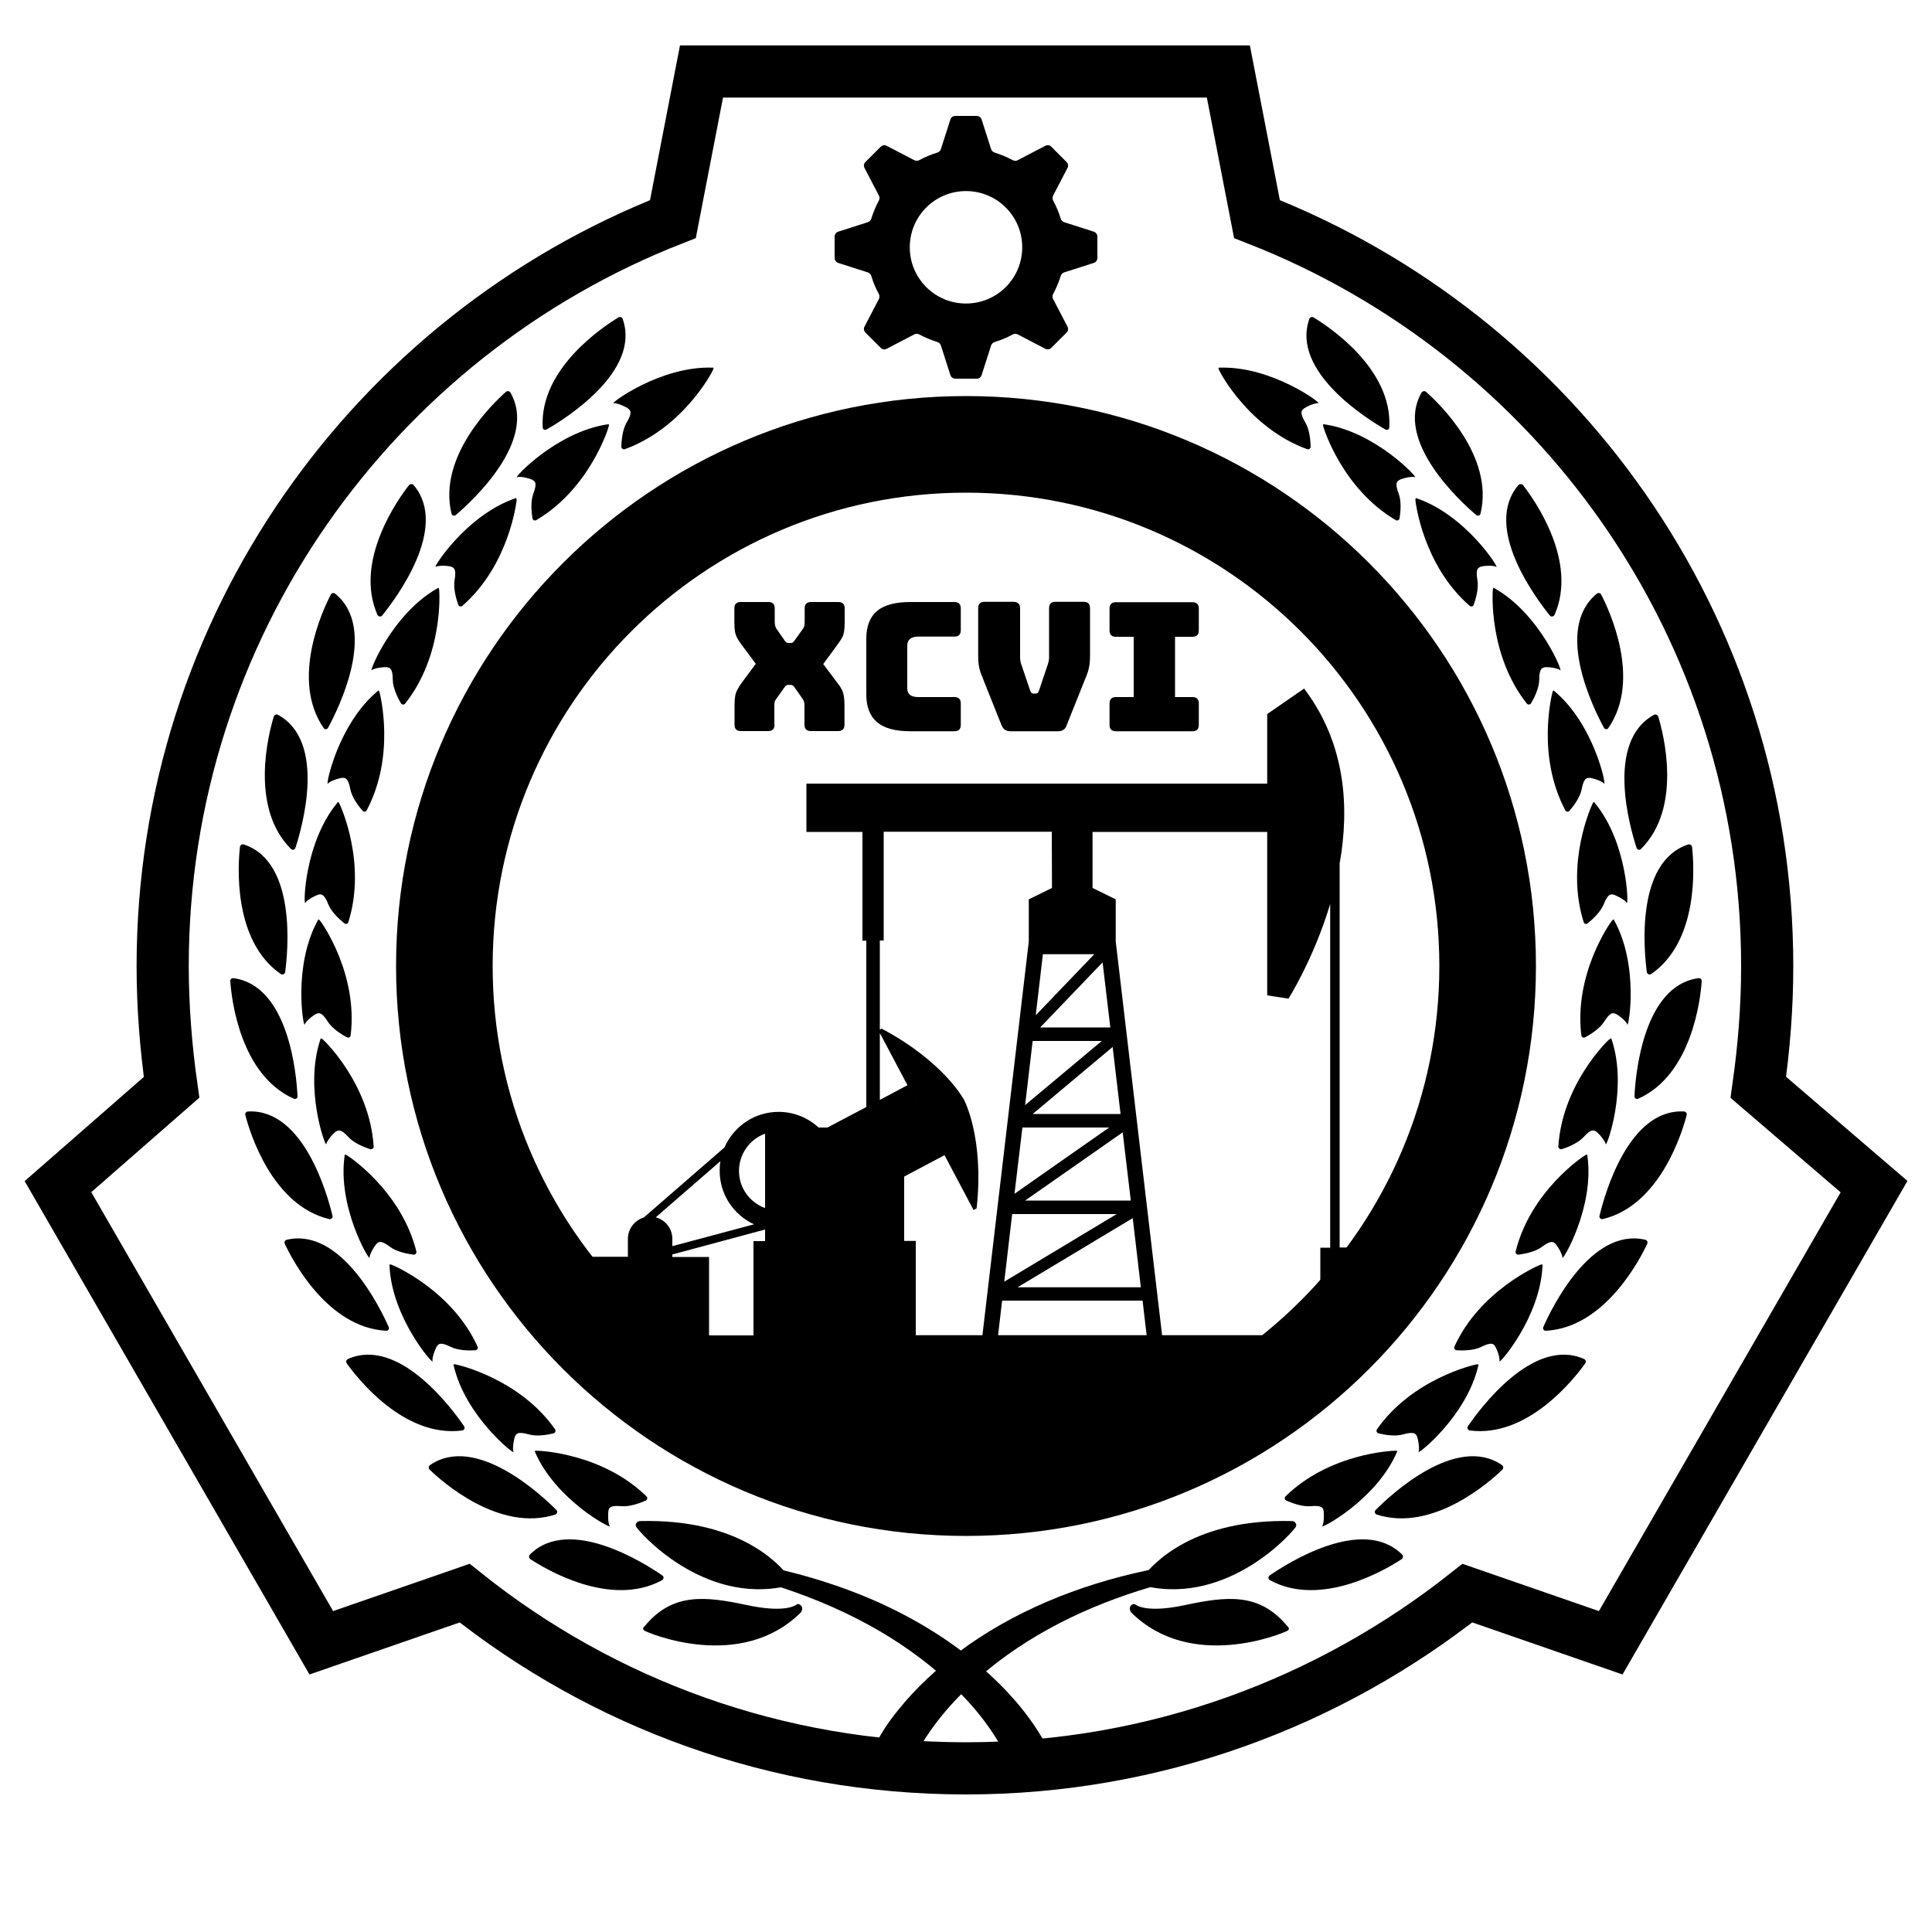
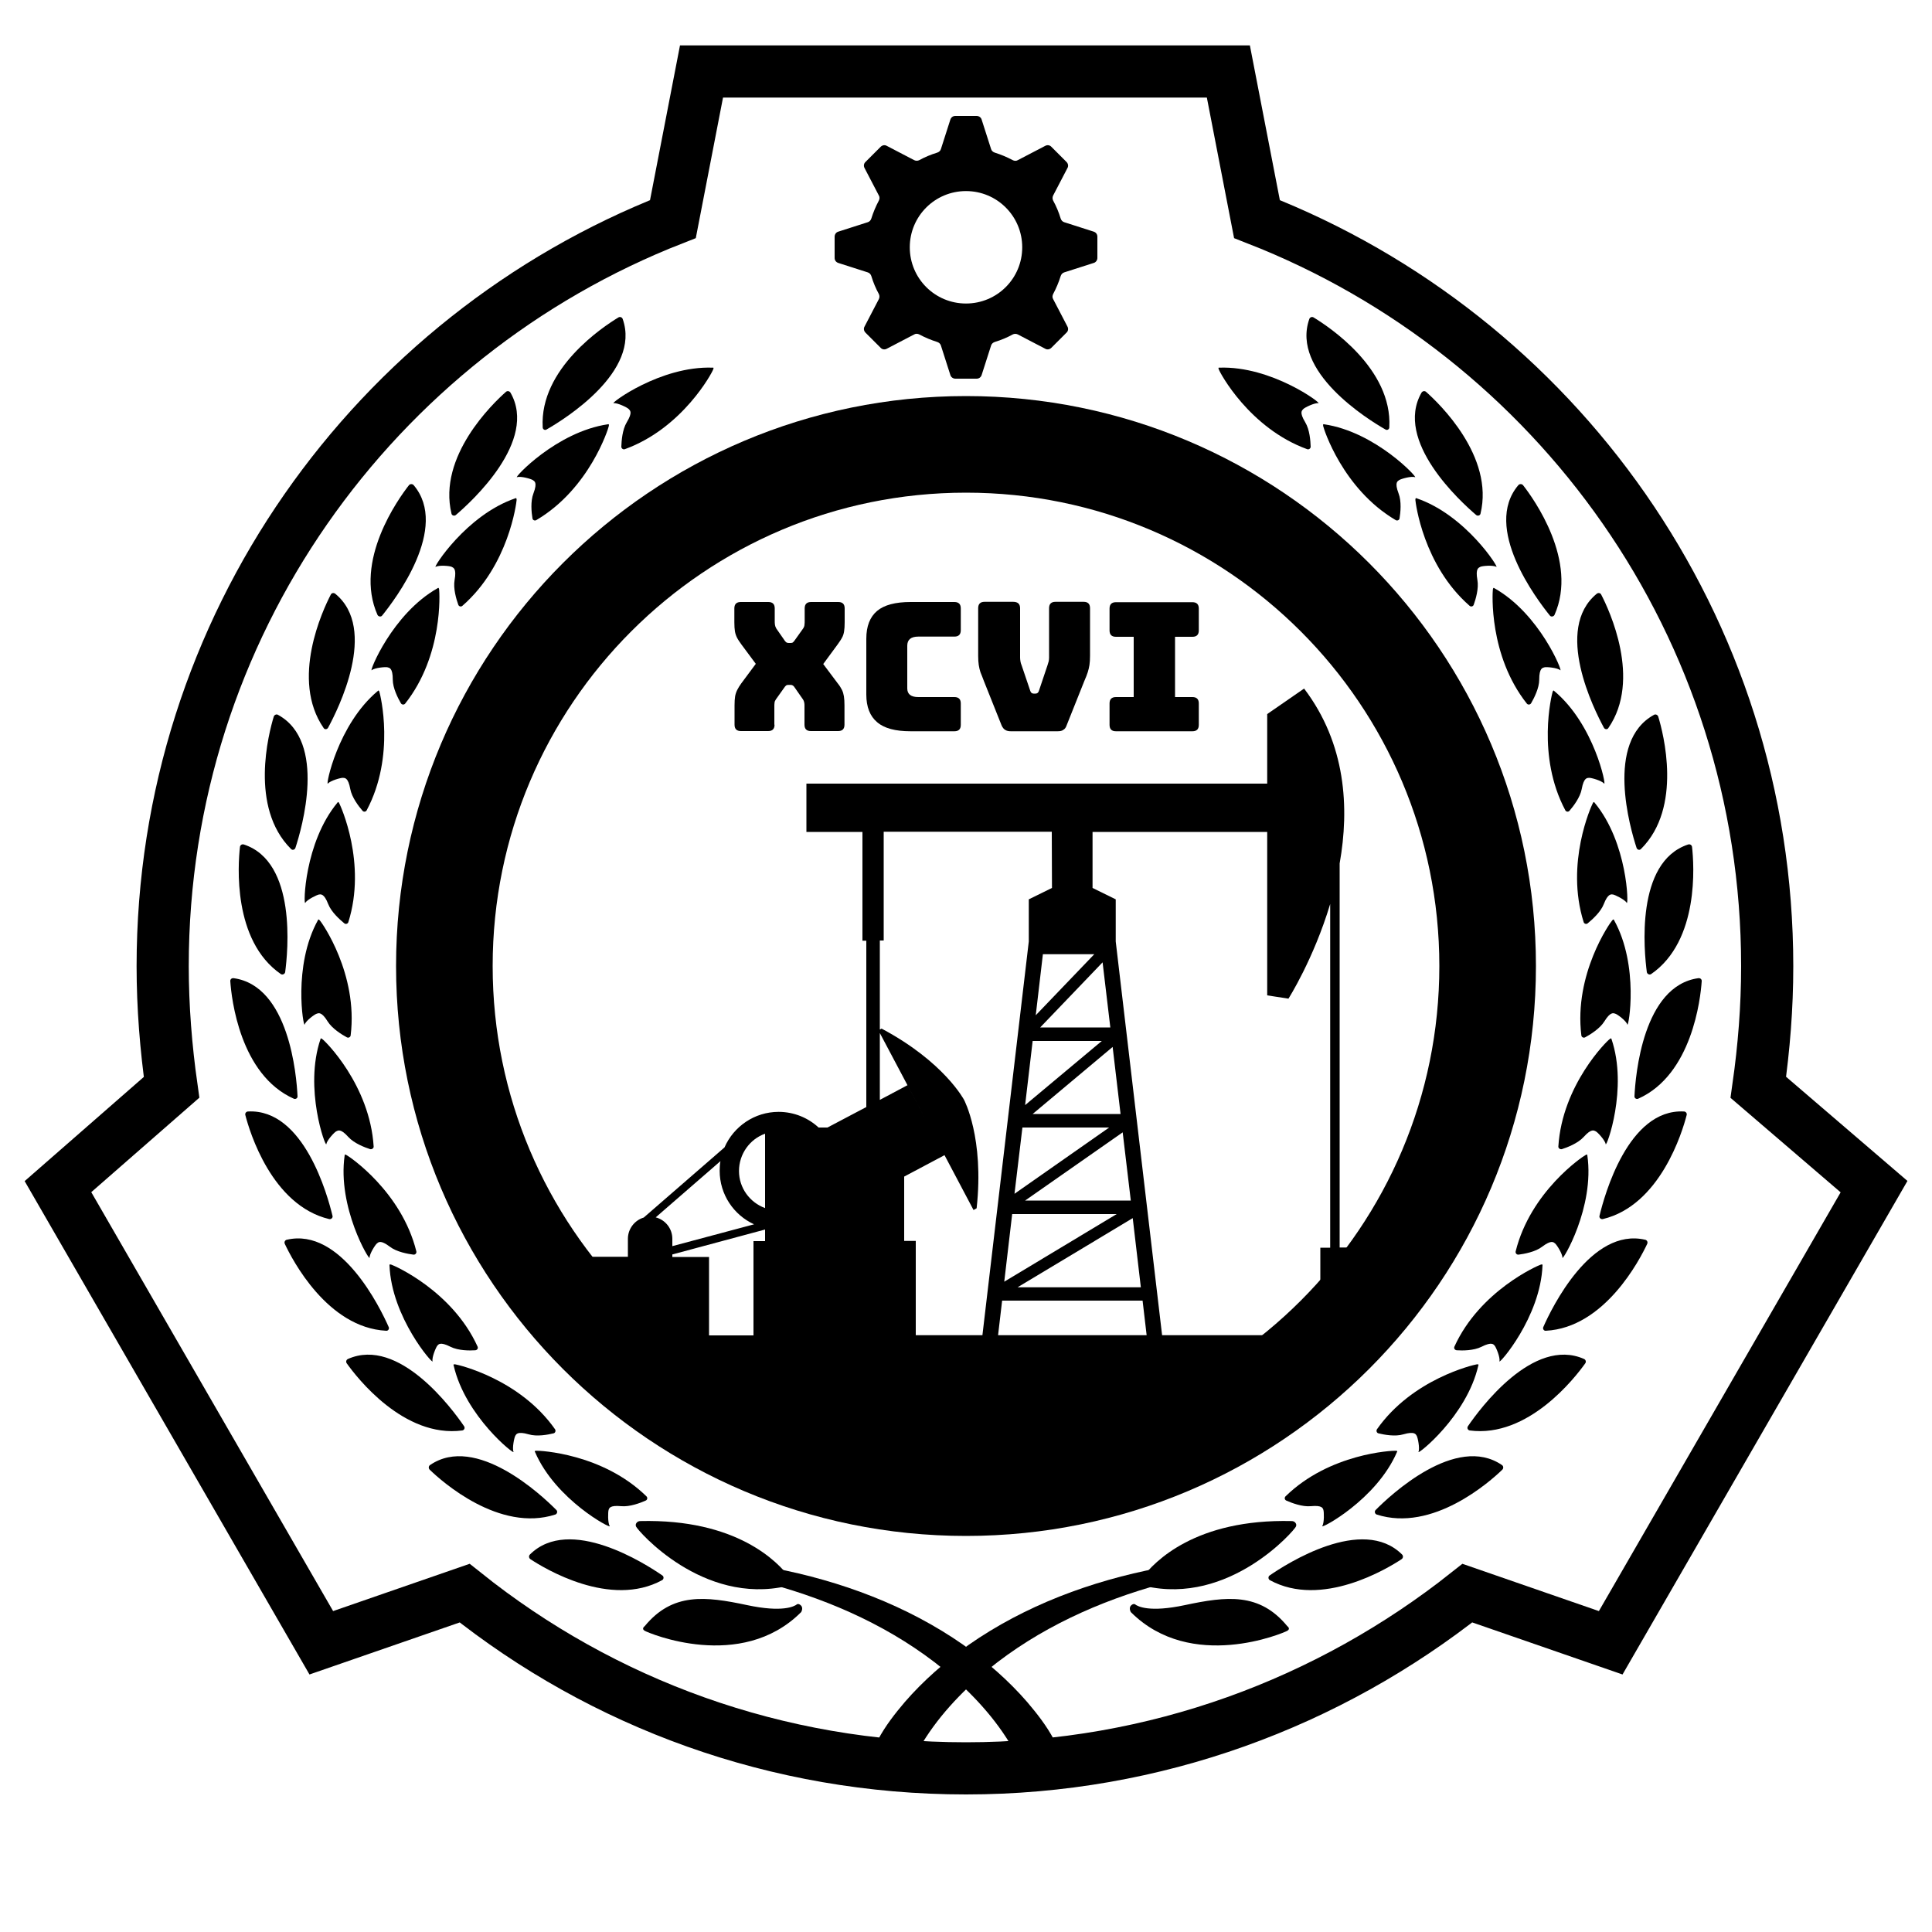
<svg xmlns="http://www.w3.org/2000/svg" version="1.1" id="site-cn-96-new" x="0px" y="0px" viewBox="0 0 1000 1000" enable-background="new 0 0 1000 1000" xml:space="preserve">
  <g id="frame">
    <path id="outer_frame" fill="none" stroke="#000000" stroke-width="27" stroke-miterlimit="10" d="M910.1,562.8   c2.9-20.5,4.6-41.1,4.6-62.7c0-176.2-109.5-326.3-264.1-386.7L635.8,37H363.1l-14.8,76.4c-154.6,60.5-264.1,211-264.1,386.7   c0,21.1,1.7,42.2,4.6,62.7L30,614.2l136.3,236.1l74.2-25.7c71.3,57,161.4,90.7,259.5,90.7s188.2-34.2,259.5-90.7l74.2,25.7   L970,614.2L910.1,562.8z" />
    <circle id="circle" fill="none" stroke="#000000" stroke-width="50" stroke-miterlimit="10" cx="500" cy="500" r="270" />
  </g>
-   <path id="pumpjack" d="M683.4,645.7v21.5h15v-21.5h-5V446.9c5.1-28.7,3.3-61.9-18.4-90.5l-19.1,13.2v36H417.4v25h29v56.3h2V573  l-20.1,10.6h-4.6c-5.4-5-12.7-8.1-20.7-8.1c-12.5,0-23.3,7.6-28,18.4l-41.8,36.3c-4.7,1.4-8.2,5.8-8.2,11v9.3h-19v41h3.7  C358.5,740,425.7,770,500,770c74.5,0,141.9-30.1,190.7-78.9h-89.2l-24-203.8v-21.8l-12-5.9v-29h90.4v84.6l11,1.7  c0,0,13-20.4,21.6-49v177.9h-5.1V645.7z M390,642.4v48.8h-23v-40.6h-19v-1.3l48-12.9v6H390z M396,586.8v38.5  c-7.9-2.9-13.5-10.4-13.5-19.2S388.1,589.6,396,586.8z M339.4,630.1l33.5-29.1c-0.3,1.6-0.4,3.3-0.4,5c0,12.3,7.3,22.9,17.8,27.7  L348,645v-3.8C348,635.9,344.4,631.4,339.4,630.1z M590.5,666.3h-63.8l59.6-35.8L590.5,666.3z M574.7,531.8h-36.3l32.3-33.7  L574.7,531.8z M539.8,493.9h26.6l-30.3,31.6L539.8,493.9z M534.5,538.8h35.8L530.6,572L534.5,538.8z M575.9,541.9l4.1,34.7h-45.5  L575.9,541.9z M529.2,583.6h44.9l-49,34.3L529.2,583.6z M581.1,586.1l4.2,35.3h-54.7L581.1,586.1z M523.9,628.4H578l-58.2,35  L523.9,628.4z M516.6,691.1l2.1-17.9h72.7l2.1,17.9H516.6z M544.5,459.6l-12,5.9v21.8l-24,203.8H474v-48.8h-6V609l20.9-11.1  l-19.2-36.2l-14.3,7.6v-34.6l23.9,45.1l24.6,46.5l1.6-0.9c4-36.5-6.5-56.1-6.5-56.1s-10.3-19.7-42.7-36.9l-0.9,0.5v-46.1h2v-56.3h87  L544.5,459.6L544.5,459.6z" />
+   <path id="pumpjack" d="M683.4,645.7v21.5h15v-21.5h-5V446.9c5.1-28.7,3.3-61.9-18.4-90.5l-19.1,13.2v36H417.4v25h29  v56.3h2V573l-20.1,10.6h-4.6c-5.4-5-12.7-8.1-20.7-8.1c-12.5,0-23.3,7.6-28,18.4l-41.8,36.3c-4.7,1.4-8.2,5.8-8.2,11v9.3h-19v41h3.7  C358.5,740,425.7,770,500,770c74.5,0,141.9-30.1,190.7-78.9h-89.2l-24-203.8v-21.8l-12-5.9v-29h90.4v84.6l11,1.7  c0,0,13-20.4,21.6-49v177.9h-5.1V645.7z M390,642.4v48.8h-23v-40.6h-19v-1.3l48-12.9v6H390z M396,586.8v38.5  c-7.9-2.9-13.5-10.4-13.5-19.2S388.1,589.6,396,586.8z M339.4,630.1l33.5-29.1c-0.3,1.6-0.4,3.3-0.4,5c0,12.3,7.3,22.9,17.8,27.7  L348,645v-3.8C348,635.9,344.4,631.4,339.4,630.1z M590.5,666.3h-63.8l59.6-35.8L590.5,666.3z M574.7,531.8h-36.3l32.3-33.7  L574.7,531.8z M539.8,493.9h26.6l-30.3,31.6L539.8,493.9z M534.5,538.8h35.8L530.6,572L534.5,538.8z M575.9,541.9l4.1,34.7h-45.5  L575.9,541.9z M529.2,583.6h44.9l-49,34.3L529.2,583.6z M581.1,586.1l4.2,35.3h-54.7L581.1,586.1z M523.9,628.4H578l-58.2,35  L523.9,628.4z M516.6,691.1l2.1-17.9h72.7l2.1,17.9H516.6z M544.5,459.6l-12,5.9v21.8l-24,203.8H474v-48.8h-6V609l20.9-11.1  l-19.2-36.2l-14.3,7.6v-34.6l23.9,45.1l24.6,46.5l1.6-0.9c4-36.5-6.5-56.1-6.5-56.1s-10.3-19.7-42.7-36.9l-0.9,0.5v-46.1h2v-56.3h87  L544.5,459.6L544.5,459.6z" />
  <g id="XCVI">
    <path id="X" d="M400.9,375.1c0,2.2-1.1,3.3-3.3,3.3h-14.1c-2.2,0-3.3-1.1-3.3-3.3v-10c0-1.9,0.1-3.5,0.3-4.7   c0.2-1.2,0.6-2.3,1.1-3.3s1.2-2.2,2.1-3.4l7.5-10.1l-7.5-10.1c-0.9-1.3-1.7-2.4-2.2-3.4s-0.9-2.1-1.1-3.3c-0.2-1.2-0.3-2.8-0.3-4.7   v-7.2c0-2.2,1.1-3.3,3.3-3.3h14.3c2.2,0,3.3,1.1,3.3,3.3v6.4c0,0.6,0,1.3,0.1,2s0.3,1.3,0.7,2l4.1,5.9c0.3,0.5,0.6,0.9,1,1.2   s0.8,0.4,1.3,0.4h1.1c0.5,0,0.9-0.1,1.2-0.4c0.3-0.3,0.7-0.7,1-1.2l4.2-5.9c0.4-0.6,0.7-1.3,0.7-2c0.1-0.7,0.1-1.3,0.1-2v-6.4   c0-2.2,1.1-3.3,3.3-3.3h14.1c2.2,0,3.3,1.1,3.3,3.3v7.2c0,1.9-0.1,3.5-0.3,4.7c-0.2,1.2-0.5,2.3-1.1,3.3c-0.5,1-1.3,2.1-2.2,3.4   l-7.5,10.2l7.5,10c1,1.2,1.7,2.4,2.2,3.4s0.8,2.1,1,3.3c0.2,1.2,0.3,2.8,0.3,4.7v10c0,2.2-1.1,3.3-3.3,3.3h-14.1   c-2.2,0-3.3-1.1-3.3-3.3v-9.2c0-0.1,0-0.2,0-0.4c0-0.6,0-1.1-0.1-1.7s-0.3-1.2-0.7-1.8l-4.1-5.9c-0.4-0.6-0.7-1-1-1.2   s-0.7-0.4-1.2-0.4H408c-0.5,0-0.9,0.1-1.2,0.4c-0.3,0.2-0.7,0.7-1,1.2l-4.2,5.9c-0.4,0.6-0.7,1.2-0.7,1.8c-0.1,0.6-0.1,1.2-0.1,1.7   c0,0.2,0,0.3,0,0.4v9.2H400.9z" />
-     <path id="C" d="M494,378.5h-22.7c-7.8,0-13.6-1.5-17.3-4.7c-3.7-3.1-5.6-7.9-5.6-14.3v-28.9c0-6.5,1.9-11.3,5.6-14.4   s9.5-4.6,17.3-4.6H494c2.2,0,3.3,1.1,3.3,3.3v11.3c0,2.2-1.1,3.3-3.3,3.3h-18.7c-3.8,0-5.7,1.6-5.7,4.7v22.1c0,3,1.9,4.5,5.7,4.5   H494c2.2,0,3.3,1.1,3.3,3.3v11.1C497.3,377.4,496.2,378.5,494,378.5z" />
-     <path id="V" d="M547.4,378.5h-24.2c-1.2,0-2.1-0.2-2.9-0.7c-0.7-0.4-1.4-1.2-1.9-2.4l-9.1-22.8c-0.7-1.9-1.3-3.4-1.8-4.6   c-0.4-1.2-0.7-2.5-0.9-3.8c-0.2-1.3-0.3-2.9-0.3-4.8v-24.6c0-2.2,1.1-3.3,3.3-3.3h14.8c2.4,0,3.6,1.1,3.6,3.3v25.7   c0,0.6,0.1,1.2,0.2,1.9c0.1,0.6,0.3,1.3,0.6,2l4.4,13c0.3,1.1,0.9,1.6,1.8,1.6h1c0.9,0,1.5-0.5,1.8-1.6l4.4-13.1   c0.2-0.7,0.4-1.3,0.6-2c0.1-0.6,0.2-1.2,0.2-1.9v-25.6c0-2.2,1.1-3.3,3.3-3.3h14.6c2.2,0,3.3,1.1,3.3,3.3v24.6   c0,1.9-0.1,3.5-0.3,4.8s-0.5,2.5-0.9,3.8c-0.4,1.2-1,2.8-1.8,4.6l-9.1,22.8c-0.4,1.2-1,2-1.8,2.4   C549.7,378.3,548.7,378.5,547.4,378.5z" />
-     <path id="I" d="M577.6,378.5c-2.2,0-3.3-1.1-3.3-3.3v-11.1c0-2.2,1.1-3.3,3.3-3.3h9.2v-31.2h-9.2c-2.2,0-3.3-1.1-3.3-3.3V315   c0-2.2,1.1-3.3,3.3-3.3h39.6c2.2,0,3.3,1.1,3.3,3.3v11.3c0,2.2-1.1,3.3-3.3,3.3h-9v31.2h9c2.2,0,3.3,1.1,3.3,3.3v11.1   c0,2.2-1.1,3.3-3.3,3.3L577.6,378.5L577.6,378.5z" />
+     <path id="C" d="M494,378.5h-22.7c-7.8,0-13.6-1.5-17.3-4.7c-3.7-3.1-5.6-7.9-5.6-14.3v-28.9   c0-6.5,1.9-11.3,5.6-14.4s9.5-4.6,17.3-4.6H494c2.2,0,3.3,1.1,3.3,3.3v11.3c0,2.2-1.1,3.3-3.3,3.3h-18.7c-3.8,0-5.7,1.6-5.7,4.7   v22.1c0,3,1.9,4.5,5.7,4.5H494c2.2,0,3.3,1.1,3.3,3.3v11.1C497.3,377.4,496.2,378.5,494,378.5z" />
+     <path id="V" d="M547.4,378.5h-24.2c-1.2,0-2.1-0.2-2.9-0.7c-0.7-0.4-1.4-1.2-1.9-2.4l-9.1-22.8   c-0.7-1.9-1.3-3.4-1.8-4.6c-0.4-1.2-0.7-2.5-0.9-3.8c-0.2-1.3-0.3-2.9-0.3-4.8v-24.6c0-2.2,1.1-3.3,3.3-3.3h14.8   c2.4,0,3.6,1.1,3.6,3.3v25.7c0,0.6,0.1,1.2,0.2,1.9c0.1,0.6,0.3,1.3,0.6,2l4.4,13c0.3,1.1,0.9,1.6,1.8,1.6h1c0.9,0,1.5-0.5,1.8-1.6   l4.4-13.1c0.2-0.7,0.4-1.3,0.6-2c0.1-0.6,0.2-1.2,0.2-1.9v-25.6c0-2.2,1.1-3.3,3.3-3.3h14.6c2.2,0,3.3,1.1,3.3,3.3v24.6   c0,1.9-0.1,3.5-0.3,4.8s-0.5,2.5-0.9,3.8c-0.4,1.2-1,2.8-1.8,4.6l-9.1,22.8c-0.4,1.2-1,2-1.8,2.4   C549.7,378.3,548.7,378.5,547.4,378.5z" />
+     <path id="I" d="M577.6,378.5c-2.2,0-3.3-1.1-3.3-3.3v-11.1c0-2.2,1.1-3.3,3.3-3.3h9.2v-31.2h-9.2   c-2.2,0-3.3-1.1-3.3-3.3V315c0-2.2,1.1-3.3,3.3-3.3h39.6c2.2,0,3.3,1.1,3.3,3.3v11.3c0,2.2-1.1,3.3-3.3,3.3h-9v31.2h9   c2.2,0,3.3,1.1,3.3,3.3v11.1c0,2.2-1.1,3.3-3.3,3.3L577.6,378.5L577.6,378.5z" />
  </g>
  <g id="wheat_ears">
    <g id="left">
      <g>
-         <path d="M521.8,911.1c-13.8-29.7-43.4-54.3-71.9-69.9c-16.4-9-33.7-16-51.7-21.5l2-8.1c13.7,3,27.3,7,40.5,12     c19.9,7.5,39,17.6,56.1,30.3c16.6,12.6,31.9,27.5,42.6,45.6l0.7,1.3l0.4,0.7l0.4,0.8L521.8,911.1L521.8,911.1z" />
+         <path d="M545.5,900.4c0,0-19.1,8.7-19.2,8.5c0,0-0.1-0.2-0.2-0.3c-0.5-1.2-1.2-2.3-1.8-3.5c-9-15.8-21.7-29.2-35.6-40.8     c-26.3-21.5-57.8-35.7-90.5-44.6l2-8.1c35,6.7,69.3,19.4,98.6,39.9c12,8.6,23.2,18.3,32.9,29.5     C536.8,887,541.8,893.4,545.5,900.4L545.5,900.4z" />
      </g>
-       <path d="M408.9,816.8c-6.3-8.5-27.7-30.7-77.5-29.5c-0.7,0-1.5,0.3-1.9,0.9c-0.4,0.5-0.6,1.1-0.3,1.9c0.7,1.9,34.4,41,78.3,30.8    C409.2,820.6,410,818.4,408.9,816.8z" />
-       <path d="M413.5,830.3c-0.3-0.1-0.7-0.1-1,0.1c-1.4,1.1-7.5,4.3-25.8,0.4c-21.6-4.6-38.6-6.6-53,10.9c0,0-1.9,1.3,0,2.4    c1.9,1.1,49.7,21.5,80.9-9.6c0.1-0.1,0.2-0.2,0.2-0.3C415.1,833.6,416,831.3,413.5,830.3z" />
+       <path d="M407.5,820.9c-43.9,10.2-77.6-28.9-78.3-30.8c-0.3-0.8-0.1-1.4,0.3-1.9c0.4-0.6,1.2-0.9,1.9-0.9    c49.8-1.2,71.2,21,77.5,29.5C410,818.4,409.2,820.6,407.5,820.9z" />
+       <path d="M414.8,834.2c0,0.1-0.1,0.2-0.2,0.3c-31.2,31.1-79,10.7-80.9,9.6c-1.9-1.1,0-2.4,0-2.4c14.4-17.5,31.4-15.5,53-10.9    c18.3,3.9,24.4,0.7,25.8-0.4c0.3-0.2,0.7-0.2,1-0.1C416,831.3,415.1,833.6,414.8,834.2z" />
      <g>
-         <path d="M334.6,774.5c0.7,0.7,0.5,1.8-0.4,2.2c-2.7,1.2-8.2,3.3-12.6,2.9c-6.1-0.6-6.3,1.1-6.6,2s-0.5,6.6,0.6,8.3     s-28-13.5-38.7-38.4c0,0-0.6-0.6,0.8-0.6C279.2,750.8,311.8,752.2,334.6,774.5z" />
-         <path d="M342.9,815.5c-8.8-6.1-48.1-31.3-68.6-10.9c-0.7,0.7-0.6,1.8,0.2,2.4c7.4,4.9,41.4,25.5,68.2,10.9     C343.6,817.4,343.7,816.1,342.9,815.5z" />
+         <path d="M277.7,750.9c-1.4,0-0.8,0.6-0.8,0.6c10.7,24.9,39.8,40.1,38.7,38.4s-0.9-7.4-0.6-8.3s0.5-2.6,6.6-2     c4.4,0.4,9.9-1.7,12.6-2.9c0.9-0.4,1.1-1.5,0.4-2.2C311.8,752.2,279.2,750.8,277.7,750.9z" />
+         <path d="M342.7,817.9c-26.8,14.6-60.8-6-68.2-10.9c-0.8-0.6-0.9-1.7-0.2-2.4c20.5-20.4,59.8,4.8,68.6,10.9     C343.7,816.1,343.6,817.4,342.7,817.9z" />
      </g>
      <g>
-         <path d="M287.3,739.8c0.5,0.8,0.1,1.9-0.8,2.1c-2.9,0.7-8.6,1.8-12.9,0.5c-5.9-1.7-6.4,0-6.9,0.8s-1.7,6.4-0.9,8.3     c0.8,1.8-25-18.4-31-44.8c0,0-0.5-0.7,0.9-0.5C237.2,706.4,269,713.7,287.3,739.8z" />
-         <path d="M288,781.6c-7.5-7.6-41.6-39.6-65.4-23.3c-0.8,0.5-0.9,1.7-0.2,2.4c6.4,6.2,36.1,32.6,65.1,23.2     C288.4,783.5,288.7,782.3,288,781.6z" />
+         <path d="M235.7,706.2c-1.4-0.2-0.9,0.5-0.9,0.5c6,26.4,31.8,46.6,31,44.8c-0.8-1.9,0.4-7.5,0.9-8.3s1-2.5,6.9-0.8     c4.3,1.3,10,0.2,12.9-0.5c0.9-0.2,1.3-1.3,0.8-2.1C269,713.7,237.2,706.4,235.7,706.2z" />
+         <path d="M287.5,783.9c-29,9.4-58.7-17-65.1-23.2c-0.7-0.7-0.6-1.9,0.2-2.4c23.8-16.3,57.9,15.7,65.4,23.3     C288.7,782.3,288.4,783.5,287.5,783.9z" />
      </g>
      <g>
-         <path d="M247.2,697c0.4,0.9-0.2,1.8-1.2,1.9c-3,0.2-8.8,0.2-12.8-1.8c-5.5-2.8-6.3-1.2-6.9-0.5s-2.9,6-2.4,8     s-21.3-22.7-22.3-49.7c0,0-0.3-0.7,1-0.3C203.9,655,234,668,247.2,697z" />
-         <path d="M240.2,738.2c-6-8.8-33.7-46.5-60.1-34.8c-0.9,0.4-1.2,1.5-0.6,2.3c5.2,7.3,29.5,38.7,59.8,34.7     C240.3,740.2,240.8,739.1,240.2,738.2z" />
+         <path d="M202.6,654.6c-1.3-0.4-1,0.3-1,0.3c1,27,22.8,51.7,22.3,49.7s1.8-7.3,2.4-8s1.4-2.3,6.9,0.5c4,2,9.8,2,12.8,1.8     c1-0.1,1.6-1,1.2-1.9C234,668,203.9,655,202.6,654.6z" />
+         <path d="M239.3,740.4c-30.3,4-54.6-27.4-59.8-34.7c-0.6-0.8-0.3-1.9,0.6-2.3c26.4-11.7,54.1,26,60.1,34.8     C240.8,739.1,240.3,740.2,239.3,740.4z" />
      </g>
      <g>
-         <path d="M215.5,647.7c0.2,0.9-0.5,1.8-1.5,1.7c-3-0.4-8.7-1.4-12.2-4.1c-4.9-3.7-5.9-2.3-6.7-1.7s-3.9,5.4-3.8,7.4     s-16.8-26.1-12.9-53c0,0-0.2-0.8,1-0.1C180.7,598.5,207.8,616.7,215.5,647.7z" />
-         <path d="M201.2,686.9c-4.3-9.8-24.7-51.8-52.8-45.2c-0.9,0.2-1.4,1.2-1,2.1c3.8,8.1,22,43.4,52.5,45     C200.9,688.9,201.6,687.8,201.2,686.9z" />
+         <path d="M179.4,597.9c-1.2-0.7-1,0.1-1,0.1c-3.9,26.9,13,55,12.9,53s3-6.8,3.8-7.4s1.8-2,6.7,1.7c3.5,2.7,9.2,3.7,12.2,4.1     c1,0.1,1.7-0.8,1.5-1.7C207.8,616.7,180.7,598.5,179.4,597.9z" />
+         <path d="M199.9,688.8c-30.5-1.6-48.7-36.9-52.5-45c-0.4-0.9,0.1-1.9,1-2.1c28.1-6.6,48.5,35.4,52.8,45.2     C201.6,687.8,200.9,688.9,199.9,688.8z" />
      </g>
      <g>
-         <path d="M193.4,593.4c0.1,0.9-0.9,1.6-1.8,1.4c-2.8-0.9-8.3-3-11.3-6.3c-4.1-4.6-5.4-3.3-6.3-2.9c-0.9,0.4-4.8,4.6-5.1,6.6     s-11.7-28.8-3-54.4c0,0,0-0.8,1,0.1C168.1,538.6,191.4,561.5,193.4,593.4z" />
-         <path d="M172.1,629.3c-2.5-10.4-14.8-55.5-43.7-54c-1,0-1.7,1-1.4,1.9c2.2,8.6,13.7,46.7,43.4,53.8     C171.4,631.2,172.4,630.3,172.1,629.3z" />
+         <path d="M166.9,537.9c-1-0.9-1-0.1-1-0.1c-8.7,25.6,2.7,56.4,3,54.4s4.2-6.2,5.1-6.6c0.9-0.4,2.2-1.7,6.3,2.9     c3,3.3,8.5,5.4,11.3,6.3c0.9,0.2,1.9-0.5,1.8-1.4C191.4,561.5,168.1,538.6,166.9,537.9z" />
+         <path d="M170.4,631c-29.7-7.1-41.2-45.2-43.4-53.8c-0.3-0.9,0.4-1.9,1.4-1.9c28.9-1.5,41.2,43.6,43.7,54     C172.4,630.3,171.4,631.2,170.4,631z" />
      </g>
      <g>
-         <path d="M181.5,535.9c-0.1,0.9-1.1,1.5-2,1c-2.6-1.4-7.6-4.5-9.9-8.2c-3.2-5.2-4.7-4.3-5.7-4c-0.9,0.2-5.6,3.6-6.2,5.6     s-6.3-30.4,6.9-54.1c0,0,0.1-0.8,1,0.3C166.6,477.5,185.4,504.2,181.5,535.9z" />
-         <path d="M154,567.4c-0.5-10.7-4.4-57.2-33.1-61.1c-1-0.1-1.8,0.6-1.7,1.6c0.6,8.9,5,48.4,32.9,60.8     C153,569.1,154.1,568.4,154,567.4z" />
+         <path d="M165.6,476.5c-0.9-1.1-1-0.3-1-0.3c-13.2,23.7-7.5,56-6.9,54.1c0.6-2,5.3-5.4,6.2-5.6c1-0.3,2.5-1.2,5.7,4     c2.3,3.7,7.3,6.8,9.9,8.2c0.9,0.5,1.9-0.1,2-1C185.4,504.2,166.6,477.5,165.6,476.5z" />
+         <path d="M152.1,568.7c-27.9-12.4-32.3-51.9-32.9-60.8c-0.1-1,0.7-1.7,1.7-1.6c28.7,3.9,32.6,50.4,33.1,61.1     C154.1,568.4,153,569.1,152.1,568.7z" />
      </g>
      <g>
-         <path d="M180.3,477.3c-0.3,0.9-1.4,1.2-2.1,0.6c-2.3-1.9-6.7-5.8-8.3-9.9c-2.2-5.7-3.9-5.1-4.8-5c-1,0.1-6.1,2.6-7.1,4.3     c-1,1.8-0.6-31.1,16.7-51.9c0,0,0.3-0.8,0.9,0.4C176.3,417.1,189.9,446.8,180.3,477.3z" />
-         <path d="M147.6,503.2c1.4-10.6,6.1-57.1-21.4-66.1c-0.9-0.3-1.9,0.3-2,1.3c-1,8.9-3.9,48.5,21.2,65.8     C146.2,504.7,147.4,504.2,147.6,503.2z" />
+         <path d="M175.6,415.8c-0.6-1.2-0.9-0.4-0.9-0.4c-17.3,20.8-17.7,53.7-16.7,51.9c1-1.7,6.2-4.2,7.1-4.3s2.6-0.7,4.8,5     c1.6,4.1,6,8,8.3,9.9c0.7,0.6,1.8,0.3,2.1-0.6C189.9,446.8,176.3,417.1,175.6,415.8z" />
+         <path d="M145.4,504.2c-25.1-17.3-22.2-56.9-21.2-65.8c0.1-1,1.1-1.6,2-1.3c27.5,9,22.8,55.5,21.4,66.1     C147.4,504.2,146.2,504.7,145.4,504.2z" />
      </g>
      <g>
-         <path d="M189.8,419.4c-0.4,0.8-1.6,1-2.2,0.2c-2-2.3-5.5-6.9-6.3-11.2c-1.1-6.1-2.9-5.7-3.8-5.8c-1-0.1-6.5,1.4-7.8,3     s5-30.6,25.9-48c0,0,0.4-0.7,0.8,0.6C196.8,359.5,204.8,391.2,189.8,419.4z" />
-         <path d="M152.9,438.9c3.3-10.1,16.4-55-9-68.9c-0.8-0.5-1.9,0-2.2,0.9c-2.6,8.5-12.7,47,8.9,68.5     C151.3,440.2,152.5,439.9,152.9,438.9z" />
+         <path d="M196.4,358.2c-0.4-1.3-0.8-0.6-0.8-0.6c-20.9,17.4-27.2,49.6-25.9,48s6.9-3.1,7.8-3s2.7-0.3,3.8,5.8     c0.8,4.3,4.3,8.9,6.3,11.2c0.6,0.8,1.8,0.6,2.2-0.2C204.8,391.2,196.8,359.5,196.4,358.2z" />
+         <path d="M150.6,439.4c-21.6-21.5-11.5-60-8.9-68.5c0.3-0.9,1.4-1.4,2.2-0.9c25.4,13.9,12.3,58.8,9,68.9     C152.5,439.9,151.3,440.2,150.6,439.4z" />
      </g>
      <g>
-         <path d="M209.7,364.2c-0.6,0.7-1.7,0.6-2.2-0.2c-1.5-2.6-4.2-7.8-4.2-12.2c0-6.2-1.8-6.1-2.7-6.4s-6.7,0.2-8.2,1.5     s10.5-29.2,34.2-42.5c0,0,0.5-0.6,0.7,0.8C227.5,306.6,229.5,339.2,209.7,364.2z" />
-         <path d="M169.8,376.7c5.1-9.4,26.1-51.1,3.7-69.4c-0.8-0.6-1.9-0.4-2.3,0.5c-4.1,7.9-21,43.9-3.7,69     C168,377.7,169.3,377.6,169.8,376.7z" />
+         <path d="M227.3,305.2c-0.2-1.4-0.7-0.8-0.7-0.8c-23.7,13.3-35.7,43.8-34.2,42.5s7.3-1.8,8.2-1.5s2.7,0.2,2.7,6.4     c0,4.4,2.7,9.6,4.2,12.2c0.5,0.8,1.6,0.9,2.2,0.2C229.5,339.2,227.5,306.6,227.3,305.2z" />
+         <path d="M167.5,376.8c-17.3-25.1-0.4-61.1,3.7-69c0.4-0.9,1.5-1.1,2.3-0.5c22.4,18.3,1.4,60-3.7,69.4     C169.3,377.6,168,377.7,167.5,376.8z" />
      </g>
      <g>
-         <path d="M239.3,313.6c-0.7,0.6-1.8,0.3-2.1-0.6c-1-2.8-2.7-8.4-1.9-12.8c1.1-6.1-0.7-6.3-1.5-6.8c-0.9-0.5-6.6-1-8.3,0     s15.7-26.8,41.3-35.5c0,0,0.6-0.5,0.6,0.9C267.3,260.2,263.4,292.6,239.3,313.6z" />
-         <path d="M197.8,318.6c6.7-8.3,35-45.5,16.3-67.5c-0.6-0.7-1.8-0.7-2.4,0c-5.5,7-28.7,39.3-16.3,67.2     C195.9,319.2,197.2,319.4,197.8,318.6z" />
+         <path d="M267.4,258.8c0-1.4-0.6-0.9-0.6-0.9c-25.6,8.7-43,36.5-41.3,35.5s7.4-0.5,8.3,0c0.8,0.5,2.6,0.7,1.5,6.8     c-0.8,4.4,0.9,10,1.9,12.8c0.3,0.9,1.4,1.2,2.1,0.6C263.4,292.6,267.3,260.2,267.4,258.8z" />
+         <path d="M195.4,318.3c-12.4-27.9,10.8-60.2,16.3-67.2c0.6-0.7,1.8-0.7,2.4,0c18.7,22-9.6,59.2-16.3,67.5     C197.2,319.4,195.9,319.2,195.4,318.3z" />
      </g>
      <g>
-         <path d="M277.6,269.2c-0.8,0.5-1.9,0-2-0.9c-0.5-3-1.1-8.8,0.5-12.9c2.2-5.8,0.5-6.3-0.3-6.9s-6.3-2.2-8.2-1.5     c-1.9,0.7,20.3-23.5,47.1-27.4c0,0,0.7-0.4,0.4,1C314.9,221.8,305.1,253,277.6,269.2z" />
-         <path d="M235.9,266.6c8.1-6.9,42.7-38.4,28.3-63.4c-0.5-0.8-1.6-1-2.3-0.4c-6.7,5.9-35.4,33.4-28.2,63.1     C233.9,266.8,235.1,267.2,235.9,266.6z" />
+         <path d="M315.1,220.6c0.3-1.4-0.4-1-0.4-1c-26.8,3.9-49,28.1-47.1,27.4s7.4,0.9,8.2,1.5c0.8,0.6,2.5,1.1,0.3,6.9     c-1.6,4.1-1,9.9-0.5,12.9c0.1,0.9,1.2,1.4,2,0.9C305.1,253,314.9,221.8,315.1,220.6z" />
+         <path d="M233.7,265.9c-7.2-29.7,21.5-57.2,28.2-63.1c0.7-0.6,1.8-0.4,2.3,0.4c14.4,25-20.2,56.5-28.3,63.4     C235.1,267.2,233.9,266.8,233.7,265.9z" />
      </g>
      <g>
-         <path d="M323.4,232.5c-0.9,0.3-1.8-0.4-1.8-1.3c0.1-3,0.5-8.8,2.8-12.6c3.2-5.3,1.7-6.1,1-6.9c-0.6-0.7-5.8-3.3-7.8-3     s24.2-19.4,51.3-18.4c0,0,0.8-0.3,0.2,1C368.7,192.7,353.4,221.6,323.4,232.5z" />
-         <path d="M282.9,222.3c9.3-5.3,49-30,39.4-57.2c-0.3-0.9-1.4-1.3-2.2-0.8c-7.6,4.6-40.9,26.4-39.2,56.9     C280.9,222.2,282,222.9,282.9,222.3z" />
+         <path d="M369.1,191.3c0.6-1.3-0.2-1-0.2-1c-27.1-1-53.3,18.7-51.3,18.4s7.2,2.3,7.8,3c0.7,0.8,2.2,1.6-1,6.9     c-2.3,3.8-2.7,9.6-2.8,12.6c0,0.9,0.9,1.6,1.8,1.3C353.4,221.6,368.7,192.7,369.1,191.3z" />
+         <path d="M280.9,221.2c-1.7-30.5,31.6-52.3,39.2-56.9c0.8-0.5,1.9-0.1,2.2,0.8c9.6,27.2-30.1,51.9-39.4,57.2     C282,222.9,280.9,222.2,280.9,221.2z" />
      </g>
    </g>
    <g id="right">
      <g>
        <path d="M454.5,900.4c3.7-7,8.7-13.4,13.8-19.4c9.7-11.2,20.9-20.9,32.9-29.5c29.3-20.5,63.6-33.2,98.6-39.9l2,8.1     c-32.7,8.9-64.2,23.1-90.5,44.6c-13.9,11.6-26.6,25-35.6,40.8c-0.6,1.2-1.3,2.3-1.8,3.5c-0.1,0.1-0.2,0.3-0.2,0.3     C473.6,909.1,454.5,900.4,454.5,900.4L454.5,900.4z" />
      </g>
      <path d="M591.1,816.8c6.3-8.5,27.7-30.7,77.5-29.5c0.7,0,1.5,0.3,1.9,0.9c0.4,0.5,0.6,1.1,0.3,1.9c-0.7,1.9-34.4,41-78.3,30.8    C590.8,820.6,590,818.4,591.1,816.8z" />
      <path d="M586.5,830.3c0.3-0.1,0.7-0.1,1,0.1c1.4,1.1,7.5,4.3,25.8,0.4c21.6-4.6,38.6-6.6,53,10.9c0,0,1.9,1.3,0,2.4    c-1.9,1.1-49.7,21.5-80.9-9.6c-0.1-0.1-0.2-0.2-0.2-0.3C584.9,833.6,584,831.3,586.5,830.3z" />
      <g>
        <path d="M665.4,774.5c-0.7,0.7-0.5,1.8,0.4,2.2c2.7,1.2,8.2,3.3,12.6,2.9c6.1-0.6,6.3,1.1,6.6,2s0.5,6.6-0.6,8.3     s28-13.5,38.7-38.4c0,0,0.6-0.6-0.8-0.6C720.8,750.8,688.2,752.2,665.4,774.5z" />
        <path d="M657.1,815.5c8.8-6.1,48.1-31.3,68.6-10.9c0.7,0.7,0.6,1.8-0.2,2.4c-7.4,4.9-41.4,25.5-68.2,10.9     C656.4,817.4,656.3,816.1,657.1,815.5z" />
      </g>
      <g>
        <path d="M712.7,739.8c-0.5,0.8-0.1,1.9,0.8,2.1c2.9,0.7,8.6,1.8,12.9,0.5c5.9-1.7,6.4,0,6.9,0.8s1.7,6.4,0.9,8.3     c-0.8,1.8,25-18.4,31-44.8c0,0,0.5-0.7-0.9-0.5C762.8,706.4,731,713.7,712.7,739.8z" />
        <path d="M712,781.6c7.5-7.6,41.6-39.6,65.4-23.3c0.8,0.5,0.9,1.7,0.2,2.4c-6.4,6.2-36.1,32.6-65.1,23.2     C711.6,783.5,711.3,782.3,712,781.6z" />
      </g>
      <g>
        <path d="M752.8,697c-0.4,0.9,0.2,1.8,1.2,1.9c3,0.2,8.8,0.2,12.8-1.8c5.5-2.8,6.3-1.2,6.9-0.5s2.9,6,2.4,8s21.3-22.7,22.3-49.7     c0,0,0.3-0.7-1-0.3C796.1,655,766,668,752.8,697z" />
        <path d="M759.8,738.2c6-8.8,33.7-46.5,60.1-34.8c0.9,0.4,1.2,1.5,0.6,2.3c-5.2,7.3-29.5,38.7-59.8,34.7     C759.7,740.2,759.2,739.1,759.8,738.2z" />
      </g>
      <g>
        <path d="M784.5,647.7c-0.2,0.9,0.5,1.8,1.5,1.7c3-0.4,8.7-1.4,12.2-4.1c4.9-3.7,5.9-2.3,6.7-1.7s3.9,5.4,3.8,7.4     s16.8-26.1,12.9-53c0,0,0.2-0.8-1-0.1C819.3,598.5,792.2,616.7,784.5,647.7z" />
        <path d="M798.8,686.9c4.3-9.8,24.7-51.8,52.8-45.2c0.9,0.2,1.4,1.2,1,2.1c-3.8,8.1-22,43.4-52.5,45     C799.1,688.9,798.4,687.8,798.8,686.9z" />
      </g>
      <g>
        <path d="M806.6,593.4c-0.1,0.9,0.9,1.6,1.8,1.4c2.8-0.9,8.3-3,11.3-6.3c4.1-4.6,5.4-3.3,6.3-2.9c0.9,0.4,4.8,4.6,5.1,6.6     s11.7-28.8,3-54.4c0,0,0-0.8-1,0.1C831.9,538.6,808.6,561.5,806.6,593.4z" />
        <path d="M827.9,629.3c2.5-10.4,14.8-55.5,43.7-54c1,0,1.7,1,1.4,1.9c-2.2,8.6-13.7,46.7-43.4,53.8     C828.6,631.2,827.6,630.3,827.9,629.3z" />
      </g>
      <g>
        <path d="M818.5,535.9c0.1,0.9,1.1,1.5,2,1c2.6-1.4,7.6-4.5,9.9-8.2c3.2-5.2,4.7-4.3,5.7-4c0.9,0.2,5.6,3.6,6.2,5.6     c0.6,1.9,6.3-30.4-6.9-54.1c0,0-0.1-0.8-1,0.3C833.4,477.5,814.6,504.2,818.5,535.9z" />
        <path d="M846,567.4c0.5-10.7,4.4-57.2,33.1-61.1c1-0.1,1.8,0.6,1.7,1.6c-0.6,8.9-5,48.4-32.9,60.8     C847,569.1,845.9,568.4,846,567.4z" />
      </g>
      <g>
        <path d="M819.7,477.3c0.3,0.9,1.4,1.2,2.1,0.6c2.3-1.9,6.7-5.8,8.3-9.9c2.2-5.7,3.9-5.1,4.8-5s6.1,2.6,7.1,4.3     c1,1.8,0.6-31.1-16.7-51.9c0,0-0.3-0.8-0.9,0.4C823.7,417.1,810.1,446.8,819.7,477.3z" />
        <path d="M852.4,503.2c-1.4-10.6-6.1-57.1,21.4-66.1c0.9-0.3,1.9,0.3,2,1.3c1,8.9,3.9,48.5-21.2,65.8     C853.8,504.7,852.6,504.2,852.4,503.2z" />
      </g>
      <g>
        <path d="M810.2,419.4c0.4,0.8,1.6,1,2.2,0.2c2-2.3,5.5-6.9,6.3-11.2c1.1-6.1,2.9-5.7,3.8-5.8s6.5,1.4,7.8,3s-5-30.6-25.9-48     c0,0-0.4-0.7-0.8,0.6C803.2,359.5,795.2,391.2,810.2,419.4z" />
        <path d="M847.1,438.9c-3.3-10.1-16.4-55,9-68.9c0.8-0.5,1.9,0,2.2,0.9c2.6,8.5,12.7,47-8.9,68.5     C848.7,440.2,847.5,439.9,847.1,438.9z" />
      </g>
      <g>
        <path d="M790.3,364.2c0.6,0.7,1.7,0.6,2.2-0.2c1.5-2.6,4.2-7.8,4.2-12.2c0-6.2,1.8-6.1,2.7-6.4s6.7,0.2,8.2,1.5     s-10.5-29.2-34.2-42.5c0,0-0.5-0.6-0.7,0.8C772.5,306.6,770.5,339.2,790.3,364.2z" />
        <path d="M830.2,376.7c-5.1-9.4-26.1-51.1-3.7-69.4c0.8-0.6,1.9-0.4,2.3,0.5c4.1,7.9,21,43.9,3.7,69     C832,377.7,830.7,377.6,830.2,376.7z" />
      </g>
      <g>
        <path d="M760.7,313.6c0.7,0.6,1.8,0.3,2.1-0.6c1-2.8,2.7-8.4,1.9-12.8c-1.1-6.1,0.7-6.3,1.5-6.8c0.9-0.5,6.6-1,8.3,0     s-15.7-26.8-41.3-35.5c0,0-0.6-0.5-0.6,0.9C732.7,260.2,736.6,292.6,760.7,313.6z" />
        <path d="M802.2,318.6c-6.7-8.3-35-45.5-16.3-67.5c0.6-0.7,1.8-0.7,2.4,0c5.5,7,28.7,39.3,16.3,67.2     C804.1,319.2,802.8,319.4,802.2,318.6z" />
      </g>
      <g>
        <path d="M722.4,269.2c0.8,0.5,1.9,0,2-0.9c0.5-3,1.1-8.8-0.5-12.9c-2.2-5.8-0.5-6.3,0.3-6.9c0.8-0.6,6.3-2.2,8.2-1.5     s-20.3-23.5-47.1-27.4c0,0-0.7-0.4-0.4,1C685.1,221.8,694.9,253,722.4,269.2z" />
        <path d="M764.1,266.6c-8.1-6.9-42.7-38.4-28.3-63.4c0.5-0.8,1.6-1,2.3-0.4c6.7,5.9,35.4,33.4,28.2,63.1     C766.1,266.8,764.9,267.2,764.1,266.6z" />
      </g>
      <g>
        <path d="M676.6,232.5c0.9,0.3,1.8-0.4,1.8-1.3c-0.1-3-0.5-8.8-2.8-12.6c-3.2-5.3-1.7-6.1-1-6.9c0.6-0.7,5.8-3.3,7.8-3     s-24.2-19.4-51.3-18.4c0,0-0.8-0.3-0.2,1C631.3,192.7,646.6,221.6,676.6,232.5z" />
        <path d="M717.1,222.3c-9.3-5.3-49-30-39.4-57.2c0.3-0.9,1.4-1.3,2.2-0.8c7.6,4.6,40.9,26.4,39.2,56.9     C719.1,222.2,718,222.9,717.1,222.3z" />
      </g>
    </g>
  </g>
-   <path id="cogwheel" d="M549,142.9c-1,3.2-2.3,6.3-3.9,9.3c-0.4,0.8-0.5,1.8,0,2.6l7.4,14.2c0.6,1.1,0.4,2.4-0.5,3.2l-7.8,7.8  c-0.9,0.9-2.2,1.1-3.2,0.5l-14.2-7.4c-0.8-0.4-1.8-0.4-2.6,0c-2.9,1.6-6,2.9-9.3,3.9c-0.9,0.3-1.6,0.9-1.9,1.8l-4.9,15.3  c-0.4,1.2-1.4,1.9-2.6,1.9h-11c-1.2,0-2.3-0.8-2.6-1.9l-4.9-15.3c-0.3-0.9-1-1.5-1.9-1.8c-3.2-1-6.3-2.3-9.3-3.9  c-0.8-0.4-1.8-0.5-2.6,0l-14.2,7.4c-1.1,0.6-2.4,0.4-3.2-0.5l-7.8-7.8c-0.9-0.9-1.1-2.2-0.5-3.2l7.4-14.2c0.4-0.8,0.4-1.8,0-2.6  c-1.6-2.9-2.9-6-3.9-9.3c-0.3-0.9-0.9-1.6-1.8-1.9l-15.3-4.9c-1.2-0.4-1.9-1.4-1.9-2.6v-11c0-1.2,0.8-2.3,1.9-2.6l15.3-4.9  c0.9-0.3,1.5-1,1.8-1.9c1-3.2,2.3-6.3,3.9-9.3c0.4-0.8,0.5-1.8,0-2.6L447.5,87c-0.6-1.1-0.4-2.4,0.5-3.2l7.8-7.8  c0.9-0.9,2.2-1.1,3.2-0.5l14.2,7.4c0.8,0.4,1.8,0.4,2.6,0c2.9-1.6,6-2.9,9.3-3.9c0.9-0.3,1.6-0.9,1.9-1.8l4.9-15.3  c0.4-1.2,1.4-1.9,2.6-1.9h11c1.2,0,2.3,0.8,2.6,1.9l4.9,15.3c0.3,0.9,1,1.5,1.9,1.8c3.2,1,6.3,2.3,9.3,3.9c0.8,0.4,1.8,0.5,2.6,0  l14.2-7.4c1.1-0.6,2.4-0.4,3.2,0.5l7.8,7.8c0.9,0.9,1.1,2.2,0.5,3.2l-7.4,14.2c-0.4,0.8-0.4,1.8,0,2.6c1.6,2.9,2.9,6,3.9,9.3  c0.3,0.9,0.9,1.6,1.8,1.9l15.3,4.9c1.2,0.4,1.9,1.4,1.9,2.6v11c0,1.2-0.8,2.3-1.9,2.6l-15.3,4.9C549.9,141.3,549.3,142,549,142.9z  M500,98.9c-16.1,0-29.1,13-29.1,29.1s13,29.1,29.1,29.1c16.1,0,29.1-13,29.1-29.1S516.1,98.9,500,98.9z" />
+   <path id="cogwheel" d="M549,142.9c-1,3.2-2.3,6.3-3.9,9.3c-0.4,0.8-0.5,1.8,0,2.6l7.4,14.2c0.6,1.1,0.4,2.4-0.5,3.2l-7.8,7.8  c-0.9,0.9-2.2,1.1-3.2,0.5l-14.2-7.4c-0.8-0.4-1.8-0.4-2.6,0c-2.9,1.6-6,2.9-9.3,3.9c-0.9,0.3-1.6,0.9-1.9,1.8l-4.9,15.3  c-0.4,1.2-1.4,1.9-2.6,1.9h-11c-1.2,0-2.3-0.8-2.6-1.9l-4.9-15.3c-0.3-0.9-1-1.5-1.9-1.8c-3.2-1-6.3-2.3-9.3-3.9  c-0.8-0.4-1.8-0.5-2.6,0l-14.2,7.4c-1.1,0.6-2.4,0.4-3.2-0.5l-7.8-7.8c-0.9-0.9-1.1-2.2-0.5-3.2l7.4-14.2c0.4-0.8,0.4-1.8,0-2.6  c-1.6-2.9-2.9-6-3.9-9.3c-0.3-0.9-0.9-1.6-1.8-1.9l-15.3-4.9c-1.2-0.4-1.9-1.4-1.9-2.6v-11c0-1.2,0.8-2.3,1.9-2.6l15.3-4.9  c0.9-0.3,1.5-1,1.8-1.9c1-3.2,2.3-6.3,3.9-9.3c0.4-0.8,0.5-1.8,0-2.6L447.5,87c-0.6-1.1-0.4-2.4,0.5-3.2l7.8-7.8  c0.9-0.9,2.2-1.1,3.2-0.5l14.2,7.4c0.8,0.4,1.8,0.4,2.6,0c2.9-1.6,6-2.9,9.3-3.9c0.9-0.3,1.6-0.9,1.9-1.8l4.9-15.3  c0.4-1.2,1.4-1.9,2.6-1.9h11c1.2,0,2.3,0.8,2.6,1.9l4.9,15.3c0.3,0.9,1,1.5,1.9,1.8c3.2,1,6.3,2.3,9.3,3.9c0.8,0.4,1.8,0.5,2.6,0  l14.2-7.4c1.1-0.6,2.4-0.4,3.2,0.5l7.8,7.8c0.9,0.9,1.1,2.2,0.5,3.2l-7.4,14.2c-0.4,0.8-0.4,1.8,0,2.6c1.6,2.9,2.9,6,3.9,9.3  c0.3,0.9,0.9,1.6,1.8,1.9l15.3,4.9c1.2,0.4,1.9,1.4,1.9,2.6v11c0,1.2-0.8,2.3-1.9,2.6l-15.3,4.9C549.9,141.3,549.3,142,549,142.9z   M500,98.9c-16.1,0-29.1,13-29.1,29.1s13,29.1,29.1,29.1c16.1,0,29.1-13,29.1-29.1S516.1,98.9,500,98.9z" />
</svg>
